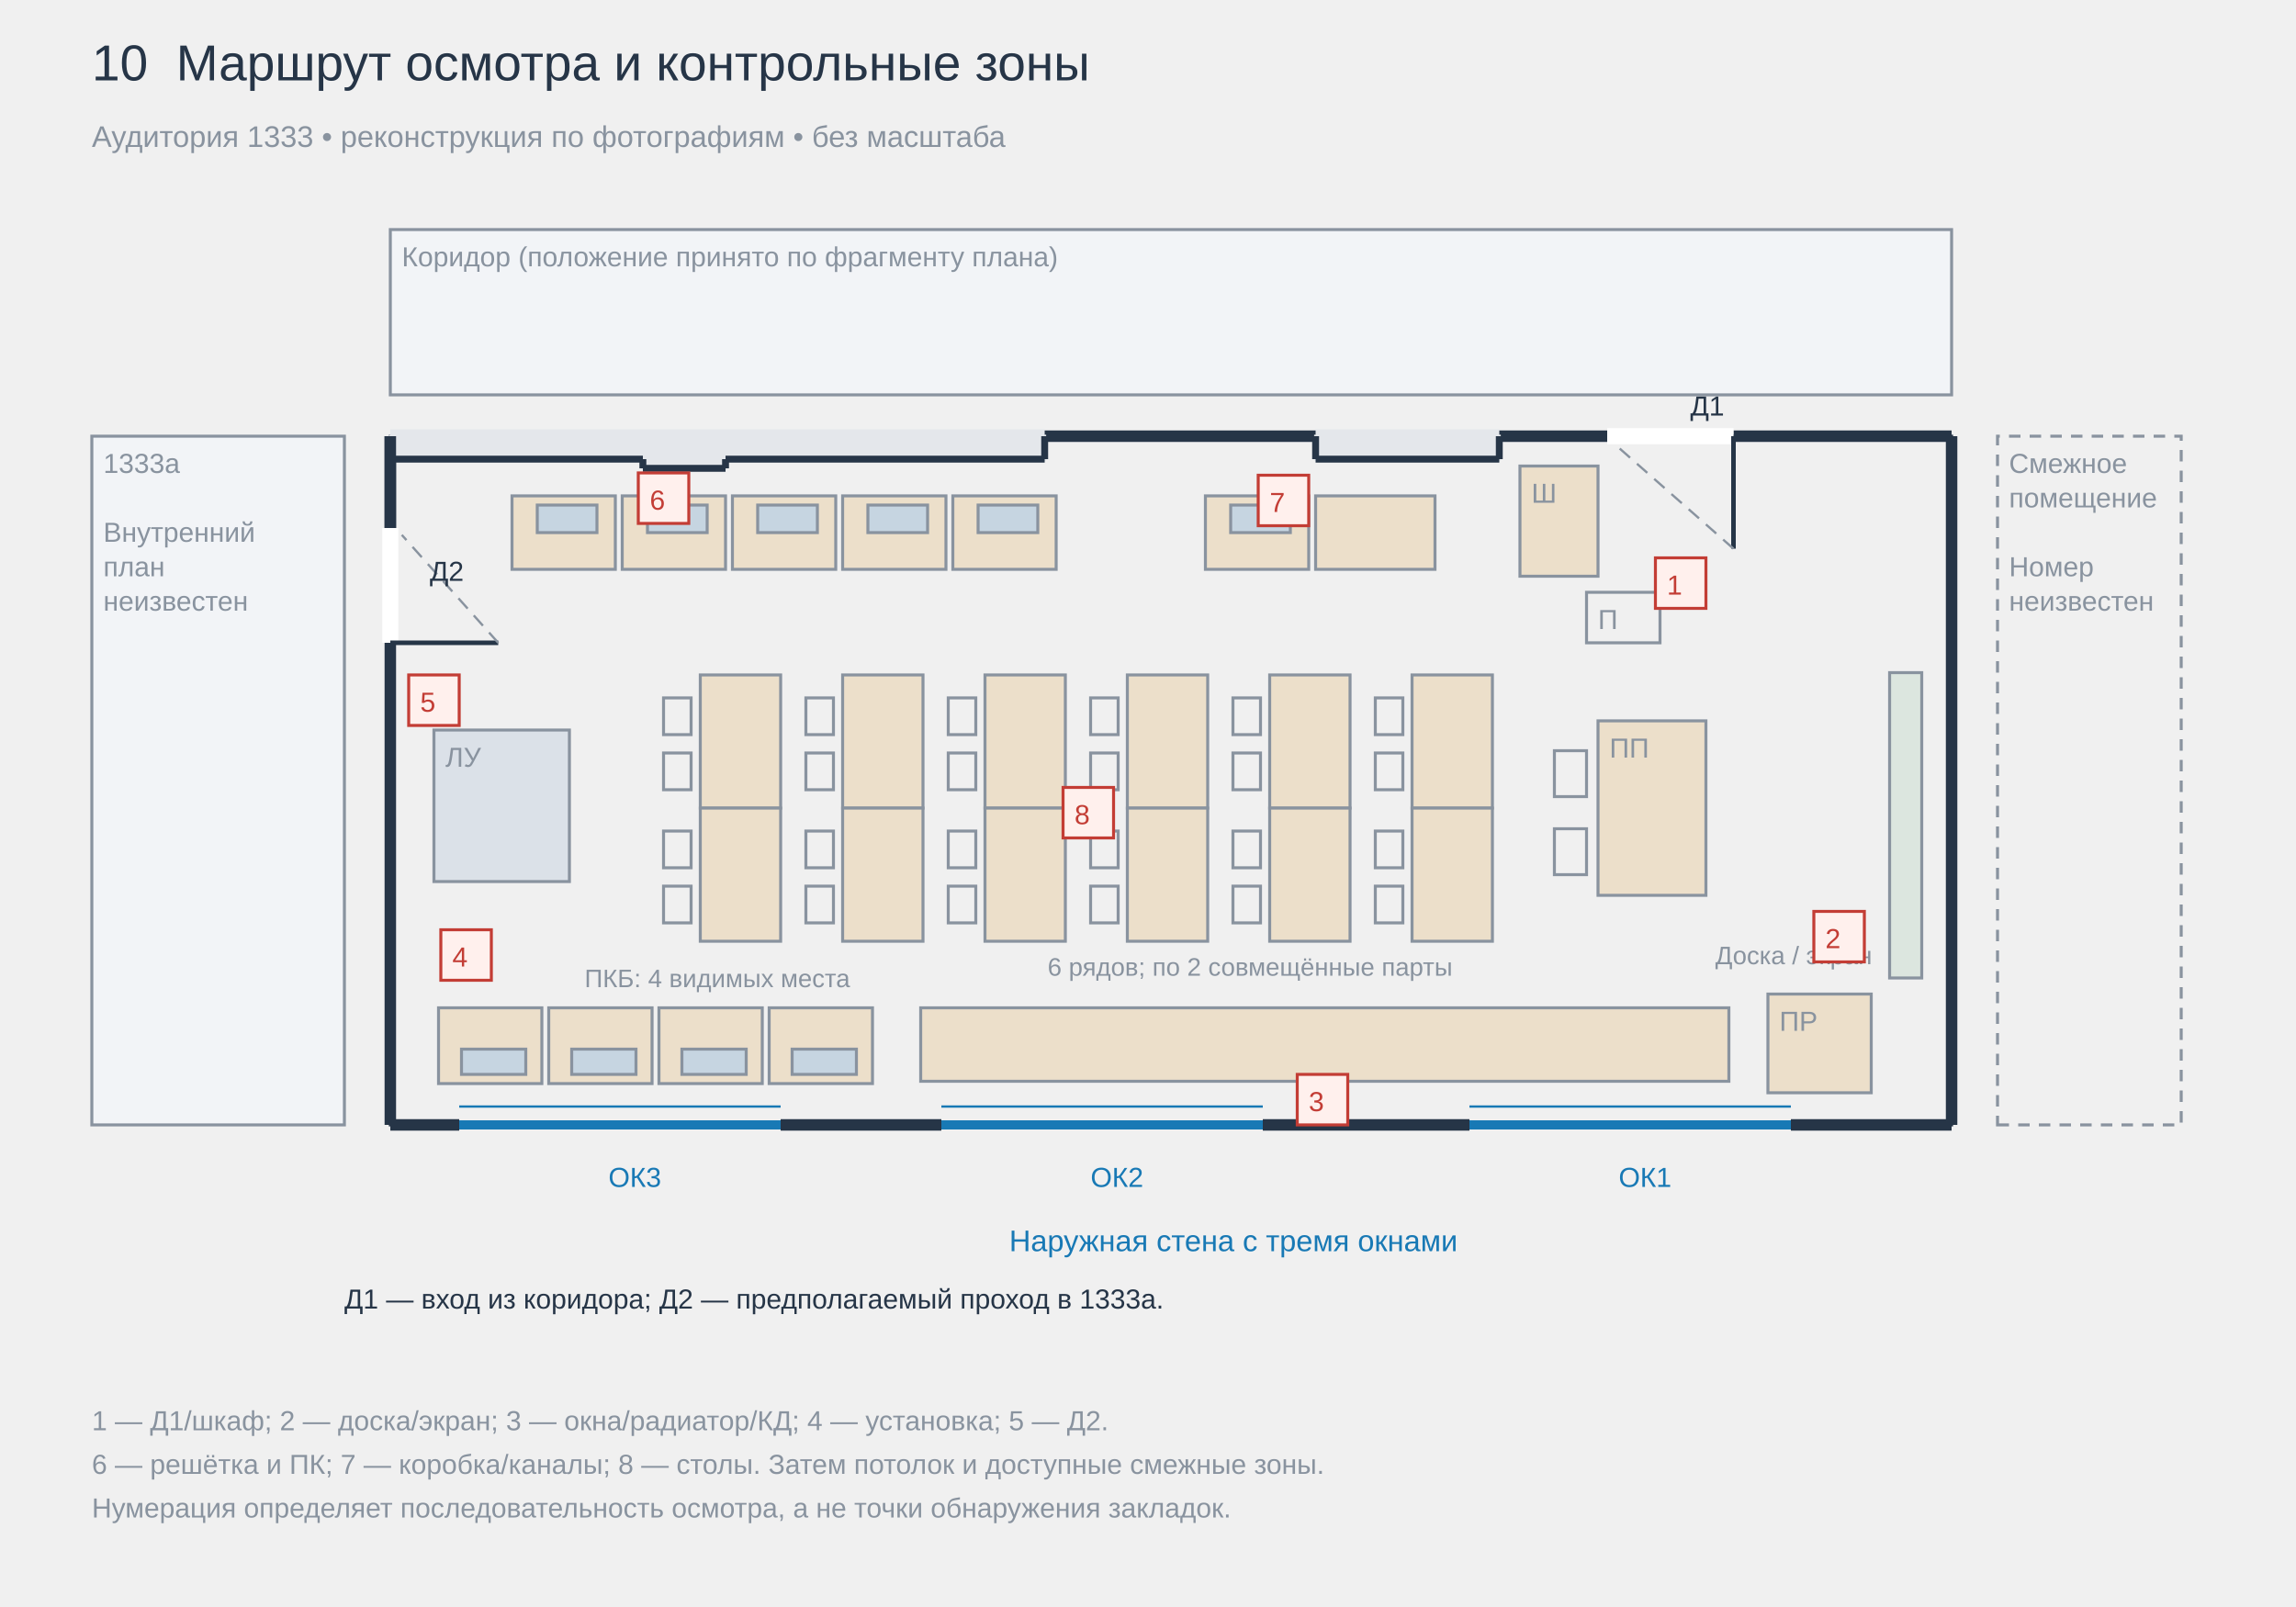
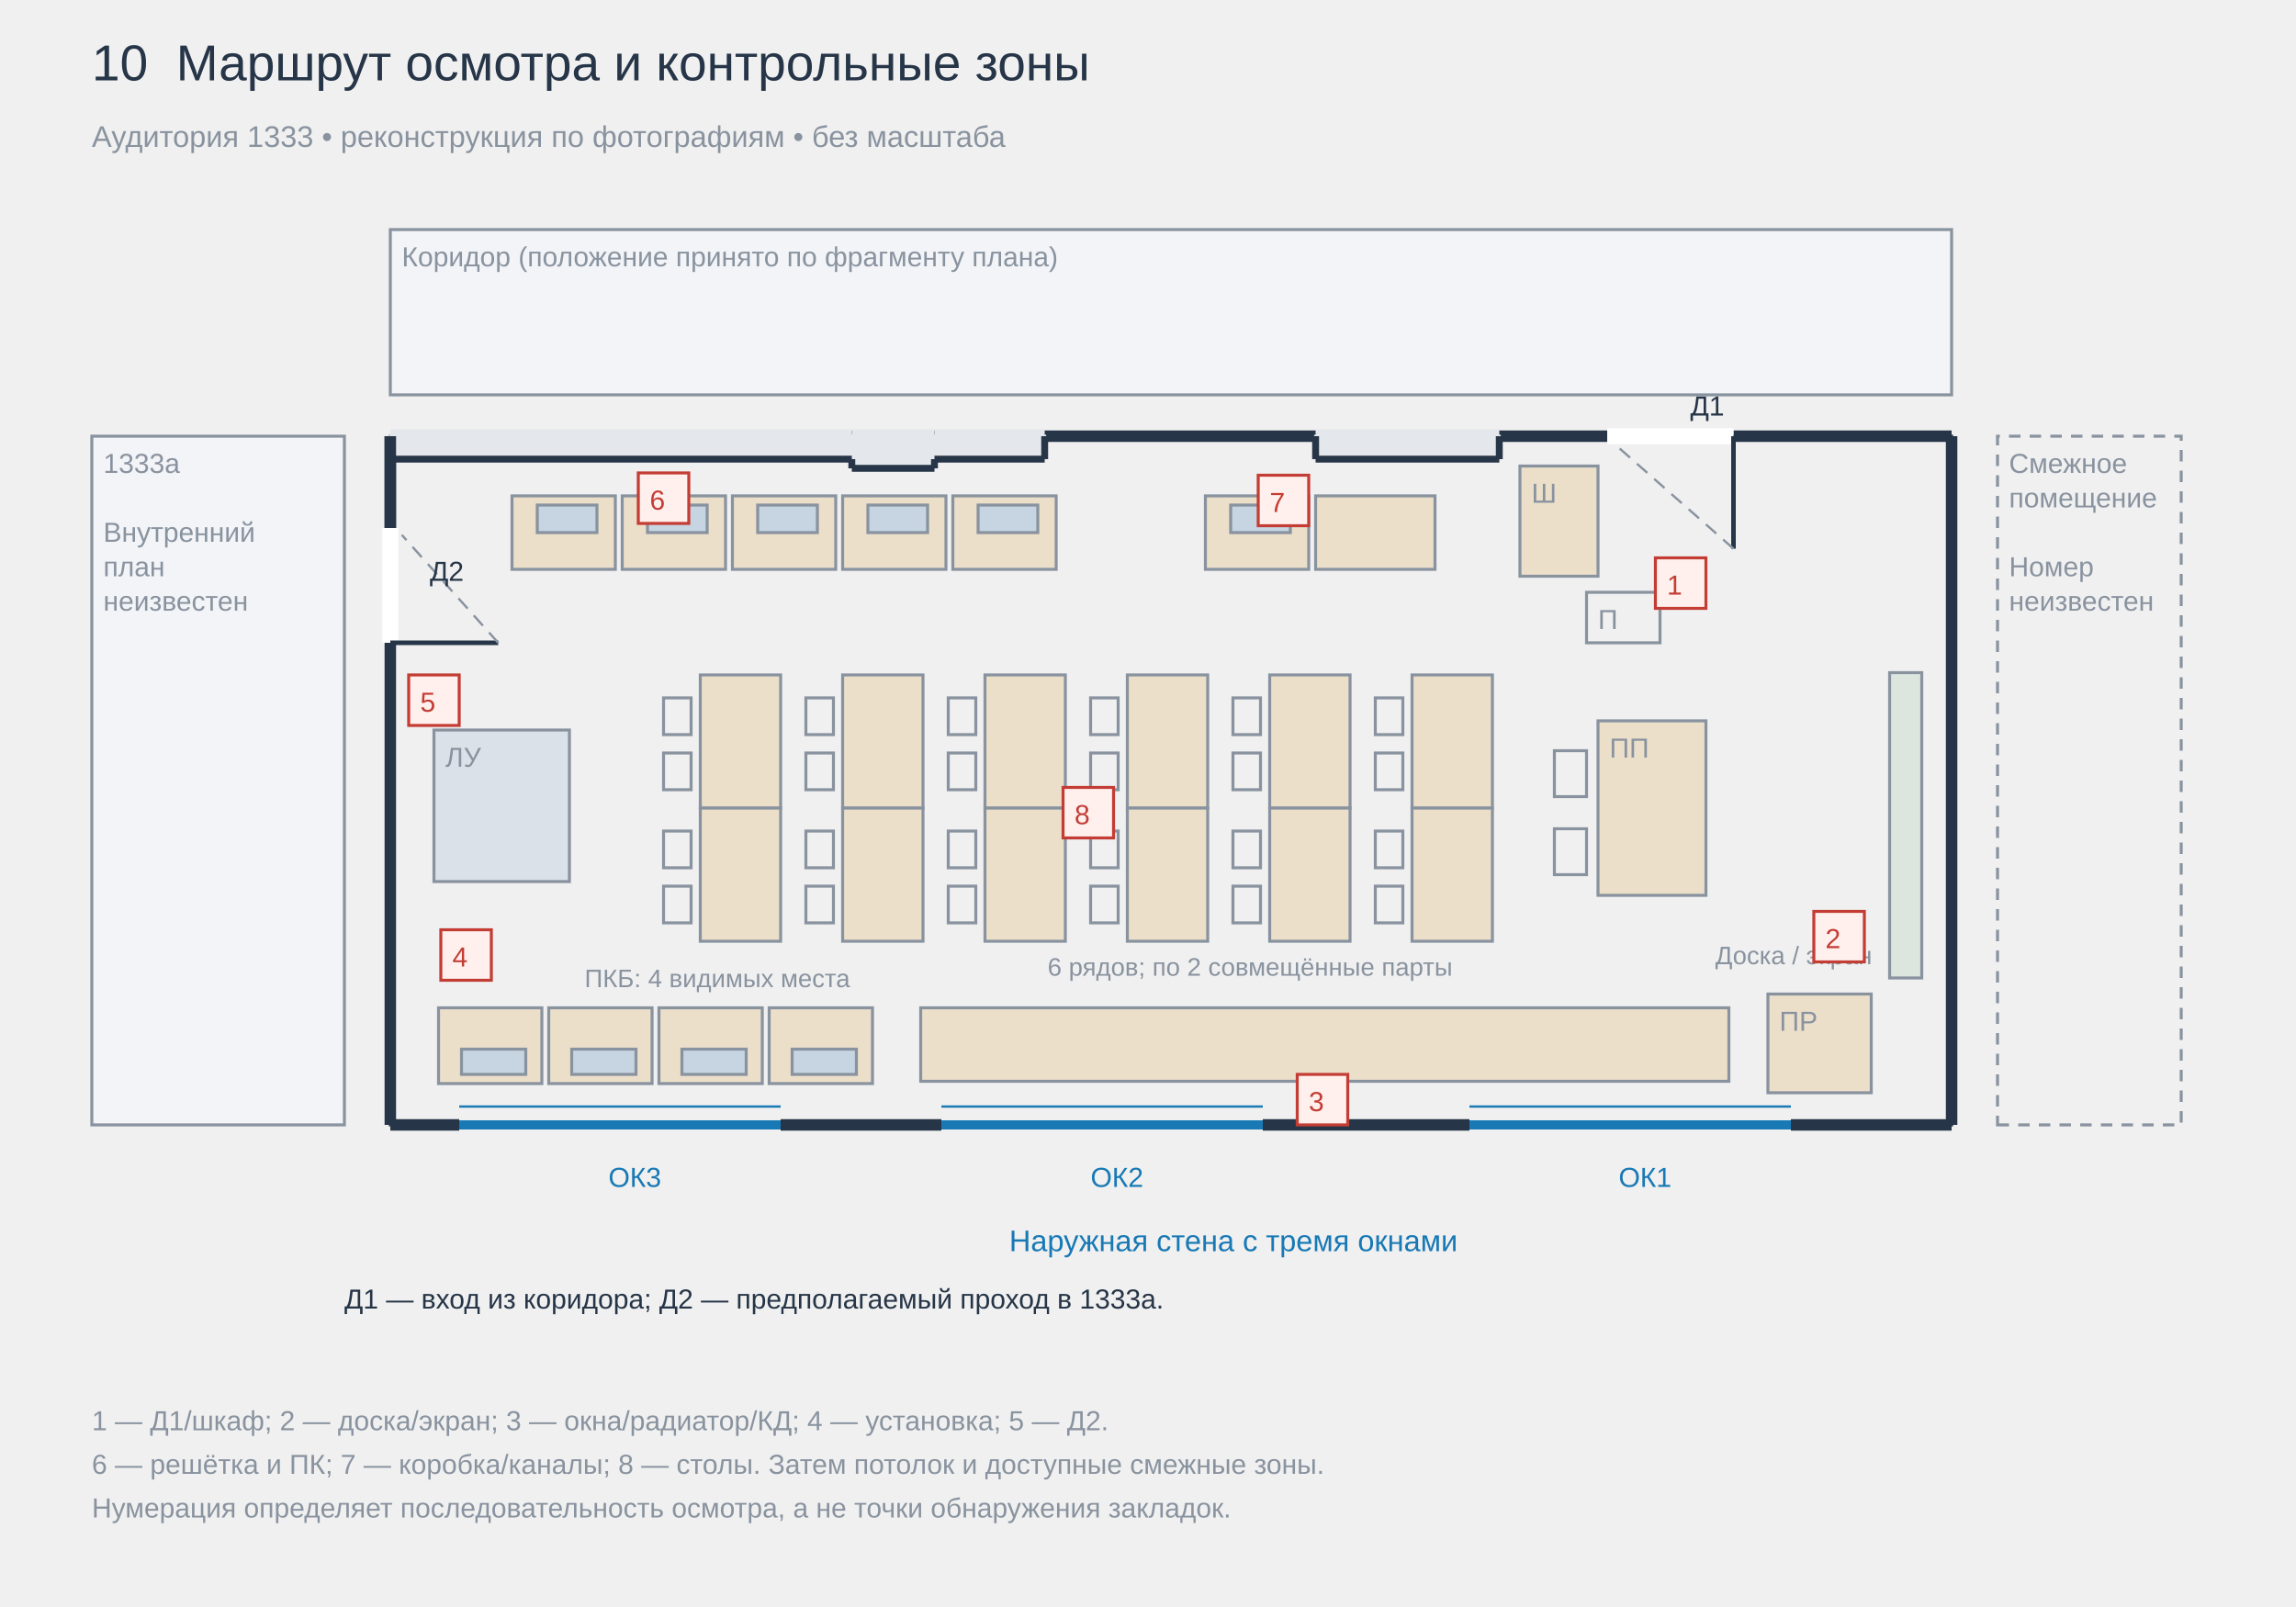
<svg xmlns="http://www.w3.org/2000/svg" version="1.1" width="1000" height="700" viewBox="0 0 1000 700">
  <text fill="#263547" xml:space="preserve" transform="matrix(1 0 -0 1 0 700)" font-size="22" font-family="Arial">
    <tspan y="-665" x="40 52.232 64.464 70.558 76.652 94.978 107.21 119.442 137.086 149.318 160.318 170.394 176.488 188.72 199.72 214.834 227.066 237.142 249.374 261.606 267.7 279.976 286.07 295.684 307.916 320.06 330.136 342.368 354.6 367.426 378.866 391.01 406.806 419.038 425.132 435.208 447.44 459.584">10  Маршрут осмотра и контрольные зоны</tspan>
  </text>
  <text fill="#89939f" xml:space="preserve" transform="matrix(1 0 -0 1 0 700)" font-size="13" font-family="Arial">
    <tspan y="-636" x="40 48.658 55.158 62.737 69.991 75.945 83.173 90.401 97.655 104.688 108.289 115.517 119.846 127.074 134.302 141.53 145.131 149.681 153.282 160.51 167.738 173.419 180.647 187.823 194.323 200.277 207.505 214.005 219.686 227.122 234.376 241.409 245.01 252.043 259.271 262.872 273.558 280.786 286.74 293.968 298.7 305.928 313.156 323.842 331.096 338.129 347.06 350.661 355.211 358.812 366.248 373.476 379.43 383.031 391.962 399.19 405.69 416.116 422.07 429.298 436.734">Аудитория 1­333 • реконструкция по фотографиям • без масштаба</tspan>
  </text>
  <path transform="matrix(1,0,0,-1,0,700)" d="M170 528H850V600H170Z" fill="#f2f4f7" />
  <path transform="matrix(1,0,0,-1,0,700)" stroke-width="1.3" stroke-linecap="butt" stroke-miterlimit="10" stroke-linejoin="miter" fill="none" stroke="#89939f" d="M170 528H850V600H170Z" />
  <text fill="#89939f" xml:space="preserve" transform="matrix(1 0 -0 1 0 700)" font-size="12" font-family="Arial">
    <tspan y="-584" x="175 181.984 188.656 195.328 202.024 209.02 215.692 222.364 225.688 229.684 236.176 242.848 249.844 256.516 264.532 271.204 277.828 284.524 291.196 294.52 301.012 307.684 314.38 321.004 327.496 332.992 339.664 342.988 349.48 356.152 359.476 369.34 376.012 382.684 387.052 395.296 401.968 408.592 414.088 420.088 423.412 429.904 436.9 443.572 450.196 456.868">Коридор (положение принято по фрагменту плана)</tspan>
  </text>
  <path transform="matrix(1,0,0,-1,0,700)" d="M40 210H150V510H40Z" fill="#f2f4f7" />
  <path transform="matrix(1,0,0,-1,0,700)" stroke-width="1.3" stroke-linecap="butt" stroke-miterlimit="10" stroke-linejoin="miter" fill="none" stroke="#89939f" d="M40 210H150V510H40Z" />
  <text fill="#89939f" xml:space="preserve" transform="matrix(1 0 -0 1 0 700)" font-size="12" font-family="Arial">
    <tspan y="-494" x="45 51.672 55.668 62.34 69.012 75.684">1­333а</tspan>
  </text>
  <text fill="#89939f" xml:space="preserve" transform="matrix(1 0 -0 1 0 700)" font-size="12" font-family="Arial">
    <tspan y="-464" x="45 52.992 59.616 65.616 71.112 77.784 84.456 91.08 97.704 104.4">Внутренний</tspan>
  </text>
  <text fill="#89939f" xml:space="preserve" transform="matrix(1 0 -0 1 0 700)" font-size="12" font-family="Arial">
    <tspan y="-449" x="45 51.492 58.488 65.16">план</tspan>
  </text>
  <text fill="#89939f" xml:space="preserve" transform="matrix(1 0 -0 1 0 700)" font-size="12" font-family="Arial">
    <tspan y="-434" x="45 51.624 58.296 64.992 70.488 76.86 83.532 89.532 95.028 101.7">неизвестен</tspan>
  </text>
  <path transform="matrix(1,0,0,-1,0,700)" stroke-width="1.3" stroke-linecap="butt" stroke-dasharray="5,4" stroke-miterlimit="10" stroke-linejoin="miter" fill="none" stroke="#89939f" d="M870 210H950V510H870Z" />
  <text fill="#89939f" xml:space="preserve" transform="matrix(1 0 -0 1 0 700)" font-size="12" font-family="Arial">
    <tspan y="-494" x="875 883.664 891.908 898.58 906.596 913.22 919.892">Смежное</tspan>
  </text>
  <text fill="#89939f" xml:space="preserve" transform="matrix(1 0 -0 1 0 700)" font-size="12" font-family="Arial">
    <tspan y="-479" x="875 881.492 888.164 896.408 903.08 912.944 919.616 926.24 932.936">помещение</tspan>
  </text>
  <text fill="#89939f" xml:space="preserve" transform="matrix(1 0 -0 1 0 700)" font-size="12" font-family="Arial">
    <tspan y="-449" x="875 883.664 890.336 898.58 905.252">Номер</tspan>
  </text>
  <text fill="#89939f" xml:space="preserve" transform="matrix(1 0 -0 1 0 700)" font-size="12" font-family="Arial">
    <tspan y="-434" x="875 881.624 888.296 894.992 900.488 906.86 913.532 919.532 925.028 931.7">неизвестен</tspan>
  </text>
  <path transform="matrix(1,0,0,-1,0,700)" stroke-width="1.3" stroke-linecap="butt" stroke-miterlimit="10" stroke-linejoin="miter" fill="none" stroke="#263547" d="M170 210H850V510H170Z" />
  <path transform="matrix(1,0,0,-1,0,700)" stroke-width="5" stroke-linecap="butt" stroke-miterlimit="10" stroke-linejoin="miter" fill="none" stroke="#263547" d="M850 510H755" />
  <path transform="matrix(1,0,0,-1,0,700)" stroke-width="5" stroke-linecap="butt" stroke-miterlimit="10" stroke-linejoin="miter" fill="none" stroke="#263547" d="M700 510H170" />
  <path transform="matrix(1,0,0,-1,0,700)" stroke-width="5" stroke-linecap="butt" stroke-miterlimit="10" stroke-linejoin="miter" fill="none" stroke="#263547" d="M850 510V210" />
  <path transform="matrix(1,0,0,-1,0,700)" stroke-width="5" stroke-linecap="butt" stroke-miterlimit="10" stroke-linejoin="miter" fill="none" stroke="#263547" d="M170 510V470" />
  <path transform="matrix(1,0,0,-1,0,700)" stroke-width="5" stroke-linecap="butt" stroke-miterlimit="10" stroke-linejoin="miter" fill="none" stroke="#263547" d="M170 420V210" />
  <path transform="matrix(1,0,0,-1,0,700)" stroke-width="5" stroke-linecap="butt" stroke-miterlimit="10" stroke-linejoin="miter" fill="none" stroke="#263547" d="M850 210H780" />
  <path transform="matrix(1,0,0,-1,0,700)" stroke-width="5" stroke-linecap="butt" stroke-miterlimit="10" stroke-linejoin="miter" fill="none" stroke="#263547" d="M640 210H550" />
  <path transform="matrix(1,0,0,-1,0,700)" stroke-width="5" stroke-linecap="butt" stroke-miterlimit="10" stroke-linejoin="miter" fill="none" stroke="#263547" d="M410 210H340" />
  <path transform="matrix(1,0,0,-1,0,700)" stroke-width="5" stroke-linecap="butt" stroke-miterlimit="10" stroke-linejoin="miter" fill="none" stroke="#263547" d="M200 210H170" />
  <path transform="matrix(1,0,0,-1,0,700)" stroke-width="7" stroke-linecap="butt" stroke-miterlimit="10" stroke-linejoin="miter" fill="none" stroke="#ffffff" d="M755 510H700" />
  <path transform="matrix(1,0,0,-1,0,700)" stroke-width="7" stroke-linecap="butt" stroke-miterlimit="10" stroke-linejoin="miter" fill="none" stroke="#ffffff" d="M170 470V420" />
  <path transform="matrix(1,0,0,-1,0,700)" stroke-width="2" stroke-linecap="butt" stroke-miterlimit="10" stroke-linejoin="miter" fill="none" stroke="#263547" d="M755 510V461" />
  <path transform="matrix(1,0,0,-1,0,700)" stroke-width="1" stroke-linecap="butt" stroke-dasharray="6,4" stroke-miterlimit="10" stroke-linejoin="miter" fill="none" stroke="#89939f" d="M755 461 705 505" />
  <text fill="#263547" xml:space="preserve" transform="matrix(1 0 -0 1 0 700)" font-size="12" font-family="Arial">
    <tspan y="-519" x="736.199 744.323">Д1</tspan>
  </text>
  <path transform="matrix(1,0,0,-1,0,700)" stroke-width="2" stroke-linecap="butt" stroke-miterlimit="10" stroke-linejoin="miter" fill="none" stroke="#263547" d="M170 420H217" />
  <path transform="matrix(1,0,0,-1,0,700)" stroke-width="1" stroke-linecap="butt" stroke-dasharray="6,4" stroke-miterlimit="10" stroke-linejoin="miter" fill="none" stroke="#89939f" d="M217 420 175 467" />
  <path transform="matrix(1,0,0,-1,0,700)" stroke-width="4" stroke-linecap="butt" stroke-miterlimit="10" stroke-linejoin="miter" fill="none" stroke="#1879b5" d="M780 210H640" />
  <path transform="matrix(1,0,0,-1,0,700)" stroke-width="1" stroke-linecap="butt" stroke-miterlimit="10" stroke-linejoin="miter" fill="none" stroke="#1879b5" d="M780 218H640" />
  <text fill="#1879b5" xml:space="preserve" transform="matrix(1 0 -0 1 0 700)" font-size="12" font-family="Arial">
    <tspan y="-183" x="705.002 714.326 721.31">ОК1</tspan>
  </text>
  <path transform="matrix(1,0,0,-1,0,700)" stroke-width="4" stroke-linecap="butt" stroke-miterlimit="10" stroke-linejoin="miter" fill="none" stroke="#1879b5" d="M550 210H410" />
  <path transform="matrix(1,0,0,-1,0,700)" stroke-width="1" stroke-linecap="butt" stroke-miterlimit="10" stroke-linejoin="miter" fill="none" stroke="#1879b5" d="M550 218H410" />
  <text fill="#1879b5" xml:space="preserve" transform="matrix(1 0 -0 1 0 700)" font-size="12" font-family="Arial">
    <tspan y="-183" x="475.002 484.326 491.31">ОК2</tspan>
  </text>
  <path transform="matrix(1,0,0,-1,0,700)" stroke-width="4" stroke-linecap="butt" stroke-miterlimit="10" stroke-linejoin="miter" fill="none" stroke="#1879b5" d="M340 210H200" />
  <path transform="matrix(1,0,0,-1,0,700)" stroke-width="1" stroke-linecap="butt" stroke-miterlimit="10" stroke-linejoin="miter" fill="none" stroke="#1879b5" d="M340 218H200" />
  <text fill="#1879b5" xml:space="preserve" transform="matrix(1 0 -0 1 0 700)" font-size="12" font-family="Arial">
    <tspan y="-183" x="265.002 274.326 281.31">ОК3</tspan>
  </text>
  <text fill="#1879b5" xml:space="preserve" transform="matrix(1 0 -0 1 0 700)" font-size="13" font-family="Arial">
    <tspan y="-155" x="439.549 448.935 456.163 463.391 469.891 478.575 485.751 492.979 500.012 503.613 510.113 516.067 523.295 530.471 537.699 541.3 547.8 551.401 557.355 564.583 571.811 580.742 587.775 591.376 598.605 604.285 611.462 618.69 627.621">Наружная стена с тремя окнами</tspan>
  </text>
  <path transform="matrix(1,0,0,-1,0,700)" d="M573 500H653V510H573Z" fill="#e4e7eb" />
  <path transform="matrix(1,0,0,-1,0,700)" stroke-width="1.3" stroke-linecap="butt" stroke-miterlimit="10" stroke-linejoin="miter" fill="none" stroke="#e4e7eb" d="M573 500H653V510H573Z" />
  <path transform="matrix(1,0,0,-1,0,700)" stroke-width="6" stroke-linecap="butt" stroke-miterlimit="10" stroke-linejoin="miter" fill="none" stroke="#e4e7eb" d="M653 510H573" />
-   <path transform="matrix(1,0,0,-1,0,700)" d="M316 500H455V510H316Z" fill="#e4e7eb" />
-   <path transform="matrix(1,0,0,-1,0,700)" stroke-width="1.3" stroke-linecap="butt" stroke-miterlimit="10" stroke-linejoin="miter" fill="none" stroke="#e4e7eb" d="M316 500H455V510H316Z" />
-   <path transform="matrix(1,0,0,-1,0,700)" stroke-width="6" stroke-linecap="butt" stroke-miterlimit="10" stroke-linejoin="miter" fill="none" stroke="#e4e7eb" d="M455 510H316" />
-   <path transform="matrix(1,0,0,-1,0,700)" d="M280 496H316V510H280Z" fill="#e4e7eb" />
-   <path transform="matrix(1,0,0,-1,0,700)" stroke-width="1.3" stroke-linecap="butt" stroke-miterlimit="10" stroke-linejoin="miter" fill="none" stroke="#e4e7eb" d="M280 496H316V510H280Z" />
-   <path transform="matrix(1,0,0,-1,0,700)" stroke-width="6" stroke-linecap="butt" stroke-miterlimit="10" stroke-linejoin="miter" fill="none" stroke="#e4e7eb" d="M316 510H280" />
-   <path transform="matrix(1,0,0,-1,0,700)" d="M170 500H280V510H170Z" fill="#e4e7eb" />
-   <path transform="matrix(1,0,0,-1,0,700)" stroke-width="1.3" stroke-linecap="butt" stroke-miterlimit="10" stroke-linejoin="miter" fill="none" stroke="#e4e7eb" d="M170 500H280V510H170Z" />
-   <path transform="matrix(1,0,0,-1,0,700)" stroke-width="6" stroke-linecap="butt" stroke-miterlimit="10" stroke-linejoin="miter" fill="none" stroke="#e4e7eb" d="M280 510H170" />
+   <path transform="matrix(1,0,0,-1,0,700)" d="M407 500H455V510H407Z" fill="#e4e7eb" />
+   <path transform="matrix(1,0,0,-1,0,700)" stroke-width="1.3" stroke-linecap="butt" stroke-miterlimit="10" stroke-linejoin="miter" fill="none" stroke="#e4e7eb" d="M407 500H455V510H407Z" />
+   <path transform="matrix(1,0,0,-1,0,700)" stroke-width="6" stroke-linecap="butt" stroke-miterlimit="10" stroke-linejoin="miter" fill="none" stroke="#e4e7eb" d="M455 510H407" />
+   <path transform="matrix(1,0,0,-1,0,700)" d="M371 496H407V510H371Z" fill="#e4e7eb" />
+   <path transform="matrix(1,0,0,-1,0,700)" stroke-width="1.3" stroke-linecap="butt" stroke-miterlimit="10" stroke-linejoin="miter" fill="none" stroke="#e4e7eb" d="M371 496H407V510H371Z" />
+   <path transform="matrix(1,0,0,-1,0,700)" stroke-width="6" stroke-linecap="butt" stroke-miterlimit="10" stroke-linejoin="miter" fill="none" stroke="#e4e7eb" d="M407 510H371" />
+   <path transform="matrix(1,0,0,-1,0,700)" d="M170 500H371V510H170Z" fill="#e4e7eb" />
+   <path transform="matrix(1,0,0,-1,0,700)" stroke-width="1.3" stroke-linecap="butt" stroke-miterlimit="10" stroke-linejoin="miter" fill="none" stroke="#e4e7eb" d="M170 500H371V510H170Z" />
+   <path transform="matrix(1,0,0,-1,0,700)" stroke-width="6" stroke-linecap="butt" stroke-miterlimit="10" stroke-linejoin="miter" fill="none" stroke="#e4e7eb" d="M371 510H170" />
  <path transform="matrix(1,0,0,-1,0,700)" stroke-width="3" stroke-linecap="butt" stroke-miterlimit="10" stroke-linejoin="miter" fill="none" stroke="#263547" d="M653 510V500" />
  <path transform="matrix(1,0,0,-1,0,700)" stroke-width="3" stroke-linecap="butt" stroke-miterlimit="10" stroke-linejoin="miter" fill="none" stroke="#263547" d="M653 500H573" />
  <path transform="matrix(1,0,0,-1,0,700)" stroke-width="3" stroke-linecap="butt" stroke-miterlimit="10" stroke-linejoin="miter" fill="none" stroke="#263547" d="M573 500V510" />
  <path transform="matrix(1,0,0,-1,0,700)" stroke-width="3" stroke-linecap="butt" stroke-miterlimit="10" stroke-linejoin="miter" fill="none" stroke="#263547" d="M455 510V500" />
-   <path transform="matrix(1,0,0,-1,0,700)" stroke-width="3" stroke-linecap="butt" stroke-miterlimit="10" stroke-linejoin="miter" fill="none" stroke="#263547" d="M455 500H316" />
-   <path transform="matrix(1,0,0,-1,0,700)" stroke-width="3" stroke-linecap="butt" stroke-miterlimit="10" stroke-linejoin="miter" fill="none" stroke="#263547" d="M316 500V496" />
-   <path transform="matrix(1,0,0,-1,0,700)" stroke-width="3" stroke-linecap="butt" stroke-miterlimit="10" stroke-linejoin="miter" fill="none" stroke="#263547" d="M316 496H280" />
-   <path transform="matrix(1,0,0,-1,0,700)" stroke-width="3" stroke-linecap="butt" stroke-miterlimit="10" stroke-linejoin="miter" fill="none" stroke="#263547" d="M280 496V500" />
-   <path transform="matrix(1,0,0,-1,0,700)" stroke-width="3" stroke-linecap="butt" stroke-miterlimit="10" stroke-linejoin="miter" fill="none" stroke="#263547" d="M280 500H170" />
+   <path transform="matrix(1,0,0,-1,0,700)" stroke-width="3" stroke-linecap="butt" stroke-miterlimit="10" stroke-linejoin="miter" fill="none" stroke="#263547" d="M455 500H407" />
+   <path transform="matrix(1,0,0,-1,0,700)" stroke-width="3" stroke-linecap="butt" stroke-miterlimit="10" stroke-linejoin="miter" fill="none" stroke="#263547" d="M407 500V496" />
+   <path transform="matrix(1,0,0,-1,0,700)" stroke-width="3" stroke-linecap="butt" stroke-miterlimit="10" stroke-linejoin="miter" fill="none" stroke="#263547" d="M407 496H371" />
+   <path transform="matrix(1,0,0,-1,0,700)" stroke-width="3" stroke-linecap="butt" stroke-miterlimit="10" stroke-linejoin="miter" fill="none" stroke="#263547" d="M371 496V500" />
+   <path transform="matrix(1,0,0,-1,0,700)" stroke-width="3" stroke-linecap="butt" stroke-miterlimit="10" stroke-linejoin="miter" fill="none" stroke="#263547" d="M371 500H170" />
  <path transform="matrix(1,0,0,-1,0,700)" stroke-width="5" stroke-linecap="butt" stroke-miterlimit="10" stroke-linejoin="miter" fill="none" stroke="#263547" d="M170 510V470" />
  <text fill="#263547" xml:space="preserve" transform="matrix(1 0 -0 1 0 700)" font-size="12" font-family="Arial">
    <tspan y="-447" x="187.199 195.323">Д2</tspan>
  </text>
  <text fill="#263547" xml:space="preserve" transform="matrix(1 0 -0 1 0 700)" font-size="12" font-family="Arial">
    <tspan y="-130" x="150 158.124 164.796 168.12 180.12 183.444 189.816 195.816 202.488 209.484 212.808 219.504 225 228.324 233.568 240.24 246.912 253.608 260.604 267.276 273.948 280.62 283.944 287.268 295.392 302.064 305.388 317.388 320.712 327.204 333.876 340.548 347.544 354.036 360.708 367.704 374.376 378.744 385.416 392.088 400.332 408.948 415.644 418.968 425.46 432.132 438.804 444.804 451.476 458.472 461.796 468.168 471.492 478.164 482.16 488.832 495.504 502.176 508.848">Д1 — вход из коридора; Д2 — предполагаемый проход в 1­333а.</tspan>
  </text>
  <path transform="matrix(1,0,0,-1,0,700)" d="M823 274H837V407H823Z" fill="#dce6df" />
  <path transform="matrix(1,0,0,-1,0,700)" stroke-width="1.3" stroke-linecap="butt" stroke-miterlimit="10" stroke-linejoin="miter" fill="none" stroke="#89939f" d="M823 274H837V407H823Z" />
  <text fill="#89939f" xml:space="preserve" transform="matrix(1 0 -0 1 0 700)" font-size="11" font-family="Arial">
    <tspan y="-280" x="747.099 754.546 760.662 766.162 770.969 777.085 780.132 783.179 786.226 791.836 796.643 802.759 808.875">Доска / экран</tspan>
  </text>
  <path transform="matrix(1,0,0,-1,0,700)" d="M770 224H815V267H770Z" fill="#ecdfca" />
  <path transform="matrix(1,0,0,-1,0,700)" stroke-width="1.3" stroke-linecap="butt" stroke-miterlimit="10" stroke-linejoin="miter" fill="none" stroke="#89939f" d="M770 224H815V267H770Z" />
  <text fill="#89939f" xml:space="preserve" transform="matrix(1 0 -0 1 0 700)" font-size="12" font-family="Arial">
    <tspan y="-251" x="775 783.616">ПР</tspan>
  </text>
  <path transform="matrix(1,0,0,-1,0,700)" d="M662 449H696V497H662Z" fill="#ecdfca" />
  <path transform="matrix(1,0,0,-1,0,700)" stroke-width="1.3" stroke-linecap="butt" stroke-miterlimit="10" stroke-linejoin="miter" fill="none" stroke="#89939f" d="M662 449H696V497H662Z" />
  <text fill="#89939f" xml:space="preserve" transform="matrix(1 0 -0 1 0 700)" font-size="12" font-family="Arial">
    <tspan y="-481" x="667">Ш</tspan>
  </text>
  <path transform="matrix(1,0,0,-1,0,700)" d="M415 452H460V484H415Z" fill="#ecdfca" />
  <path transform="matrix(1,0,0,-1,0,700)" stroke-width="1.3" stroke-linecap="butt" stroke-miterlimit="10" stroke-linejoin="miter" fill="none" stroke="#89939f" d="M415 452H460V484H415Z" />
  <path transform="matrix(1,0,0,-1,0,700)" d="M426 468H452V480H426Z" fill="#c6d5e1" />
  <path transform="matrix(1,0,0,-1,0,700)" stroke-width="1.3" stroke-linecap="butt" stroke-miterlimit="10" stroke-linejoin="miter" fill="none" stroke="#89939f" d="M426 468H452V480H426Z" />
  <path transform="matrix(1,0,0,-1,0,700)" d="M367 452H412V484H367Z" fill="#ecdfca" />
  <path transform="matrix(1,0,0,-1,0,700)" stroke-width="1.3" stroke-linecap="butt" stroke-miterlimit="10" stroke-linejoin="miter" fill="none" stroke="#89939f" d="M367 452H412V484H367Z" />
  <path transform="matrix(1,0,0,-1,0,700)" d="M378 468H404V480H378Z" fill="#c6d5e1" />
  <path transform="matrix(1,0,0,-1,0,700)" stroke-width="1.3" stroke-linecap="butt" stroke-miterlimit="10" stroke-linejoin="miter" fill="none" stroke="#89939f" d="M378 468H404V480H378Z" />
  <path transform="matrix(1,0,0,-1,0,700)" d="M319 452H364V484H319Z" fill="#ecdfca" />
  <path transform="matrix(1,0,0,-1,0,700)" stroke-width="1.3" stroke-linecap="butt" stroke-miterlimit="10" stroke-linejoin="miter" fill="none" stroke="#89939f" d="M319 452H364V484H319Z" />
  <path transform="matrix(1,0,0,-1,0,700)" d="M330 468H356V480H330Z" fill="#c6d5e1" />
  <path transform="matrix(1,0,0,-1,0,700)" stroke-width="1.3" stroke-linecap="butt" stroke-miterlimit="10" stroke-linejoin="miter" fill="none" stroke="#89939f" d="M330 468H356V480H330Z" />
  <path transform="matrix(1,0,0,-1,0,700)" d="M271 452H316V484H271Z" fill="#ecdfca" />
  <path transform="matrix(1,0,0,-1,0,700)" stroke-width="1.3" stroke-linecap="butt" stroke-miterlimit="10" stroke-linejoin="miter" fill="none" stroke="#89939f" d="M271 452H316V484H271Z" />
  <path transform="matrix(1,0,0,-1,0,700)" d="M282 468H308V480H282Z" fill="#c6d5e1" />
  <path transform="matrix(1,0,0,-1,0,700)" stroke-width="1.3" stroke-linecap="butt" stroke-miterlimit="10" stroke-linejoin="miter" fill="none" stroke="#89939f" d="M282 468H308V480H282Z" />
  <path transform="matrix(1,0,0,-1,0,700)" d="M223 452H268V484H223Z" fill="#ecdfca" />
  <path transform="matrix(1,0,0,-1,0,700)" stroke-width="1.3" stroke-linecap="butt" stroke-miterlimit="10" stroke-linejoin="miter" fill="none" stroke="#89939f" d="M223 452H268V484H223Z" />
  <path transform="matrix(1,0,0,-1,0,700)" d="M234 468H260V480H234Z" fill="#c6d5e1" />
  <path transform="matrix(1,0,0,-1,0,700)" stroke-width="1.3" stroke-linecap="butt" stroke-miterlimit="10" stroke-linejoin="miter" fill="none" stroke="#89939f" d="M234 468H260V480H234Z" />
  <path transform="matrix(1,0,0,-1,0,700)" d="M525 452H570V484H525Z" fill="#ecdfca" />
  <path transform="matrix(1,0,0,-1,0,700)" stroke-width="1.3" stroke-linecap="butt" stroke-miterlimit="10" stroke-linejoin="miter" fill="none" stroke="#89939f" d="M525 452H570V484H525Z" />
  <path transform="matrix(1,0,0,-1,0,700)" d="M536 468H562V480H536Z" fill="#c6d5e1" />
  <path transform="matrix(1,0,0,-1,0,700)" stroke-width="1.3" stroke-linecap="butt" stroke-miterlimit="10" stroke-linejoin="miter" fill="none" stroke="#89939f" d="M536 468H562V480H536Z" />
  <path transform="matrix(1,0,0,-1,0,700)" d="M573 452H625V484H573Z" fill="#ecdfca" />
  <path transform="matrix(1,0,0,-1,0,700)" stroke-width="1.3" stroke-linecap="butt" stroke-miterlimit="10" stroke-linejoin="miter" fill="none" stroke="#89939f" d="M573 452H625V484H573Z" />
  <path transform="matrix(1,0,0,-1,0,700)" d="M335 228H380V261H335Z" fill="#ecdfca" />
  <path transform="matrix(1,0,0,-1,0,700)" stroke-width="1.3" stroke-linecap="butt" stroke-miterlimit="10" stroke-linejoin="miter" fill="none" stroke="#89939f" d="M335 228H380V261H335Z" />
  <path transform="matrix(1,0,0,-1,0,700)" d="M345 232H373V243H345Z" fill="#c6d5e1" />
  <path transform="matrix(1,0,0,-1,0,700)" stroke-width="1.3" stroke-linecap="butt" stroke-miterlimit="10" stroke-linejoin="miter" fill="none" stroke="#89939f" d="M345 232H373V243H345Z" />
  <path transform="matrix(1,0,0,-1,0,700)" d="M287 228H332V261H287Z" fill="#ecdfca" />
  <path transform="matrix(1,0,0,-1,0,700)" stroke-width="1.3" stroke-linecap="butt" stroke-miterlimit="10" stroke-linejoin="miter" fill="none" stroke="#89939f" d="M287 228H332V261H287Z" />
  <path transform="matrix(1,0,0,-1,0,700)" d="M297 232H325V243H297Z" fill="#c6d5e1" />
  <path transform="matrix(1,0,0,-1,0,700)" stroke-width="1.3" stroke-linecap="butt" stroke-miterlimit="10" stroke-linejoin="miter" fill="none" stroke="#89939f" d="M297 232H325V243H297Z" />
  <path transform="matrix(1,0,0,-1,0,700)" d="M239 228H284V261H239Z" fill="#ecdfca" />
  <path transform="matrix(1,0,0,-1,0,700)" stroke-width="1.3" stroke-linecap="butt" stroke-miterlimit="10" stroke-linejoin="miter" fill="none" stroke="#89939f" d="M239 228H284V261H239Z" />
  <path transform="matrix(1,0,0,-1,0,700)" d="M249 232H277V243H249Z" fill="#c6d5e1" />
  <path transform="matrix(1,0,0,-1,0,700)" stroke-width="1.3" stroke-linecap="butt" stroke-miterlimit="10" stroke-linejoin="miter" fill="none" stroke="#89939f" d="M249 232H277V243H249Z" />
  <path transform="matrix(1,0,0,-1,0,700)" d="M191 228H236V261H191Z" fill="#ecdfca" />
  <path transform="matrix(1,0,0,-1,0,700)" stroke-width="1.3" stroke-linecap="butt" stroke-miterlimit="10" stroke-linejoin="miter" fill="none" stroke="#89939f" d="M191 228H236V261H191Z" />
  <path transform="matrix(1,0,0,-1,0,700)" d="M201 232H229V243H201Z" fill="#c6d5e1" />
  <path transform="matrix(1,0,0,-1,0,700)" stroke-width="1.3" stroke-linecap="butt" stroke-miterlimit="10" stroke-linejoin="miter" fill="none" stroke="#89939f" d="M201 232H229V243H201Z" />
  <text fill="#89939f" xml:space="preserve" transform="matrix(1 0 -0 1 0 700)" font-size="11" font-family="Arial">
    <tspan y="-270" x="254.606 262.504 268.906 272.569 279.785 282.832 285.879 291.995 295.042 300.883 307.021 313.434 319.572 327.129 335.027 340.527 343.574 351.131 357.247 362.747 367.785">ПК­Б: 4 видимых места</tspan>
  </text>
  <path transform="matrix(1,0,0,-1,0,700)" d="M401 229H753V261H401Z" fill="#ecdfca" />
  <path transform="matrix(1,0,0,-1,0,700)" stroke-width="1.3" stroke-linecap="butt" stroke-miterlimit="10" stroke-linejoin="miter" fill="none" stroke="#89939f" d="M401 229H753V261H401Z" />
  <path transform="matrix(1,0,0,-1,0,700)" d="M615 348H650V406H615Z" fill="#ecdfca" />
  <path transform="matrix(1,0,0,-1,0,700)" stroke-width="1.3" stroke-linecap="butt" stroke-miterlimit="10" stroke-linejoin="miter" fill="none" stroke="#89939f" d="M615 348H650V406H615Z" />
  <path transform="matrix(1,0,0,-1,0,700)" stroke-width="1.3" stroke-linecap="butt" stroke-miterlimit="10" stroke-linejoin="miter" fill="none" stroke="#89939f" d="M599 380H611V396H599Z" />
  <path transform="matrix(1,0,0,-1,0,700)" stroke-width="1.3" stroke-linecap="butt" stroke-miterlimit="10" stroke-linejoin="miter" fill="none" stroke="#89939f" d="M599 356H611V372H599Z" />
  <path transform="matrix(1,0,0,-1,0,700)" d="M615 290H650V348H615Z" fill="#ecdfca" />
  <path transform="matrix(1,0,0,-1,0,700)" stroke-width="1.3" stroke-linecap="butt" stroke-miterlimit="10" stroke-linejoin="miter" fill="none" stroke="#89939f" d="M615 290H650V348H615Z" />
  <path transform="matrix(1,0,0,-1,0,700)" stroke-width="1.3" stroke-linecap="butt" stroke-miterlimit="10" stroke-linejoin="miter" fill="none" stroke="#89939f" d="M599 322H611V338H599Z" />
  <path transform="matrix(1,0,0,-1,0,700)" stroke-width="1.3" stroke-linecap="butt" stroke-miterlimit="10" stroke-linejoin="miter" fill="none" stroke="#89939f" d="M599 298H611V314H599Z" />
  <path transform="matrix(1,0,0,-1,0,700)" d="M553 348H588V406H553Z" fill="#ecdfca" />
  <path transform="matrix(1,0,0,-1,0,700)" stroke-width="1.3" stroke-linecap="butt" stroke-miterlimit="10" stroke-linejoin="miter" fill="none" stroke="#89939f" d="M553 348H588V406H553Z" />
  <path transform="matrix(1,0,0,-1,0,700)" stroke-width="1.3" stroke-linecap="butt" stroke-miterlimit="10" stroke-linejoin="miter" fill="none" stroke="#89939f" d="M537 380H549V396H537Z" />
  <path transform="matrix(1,0,0,-1,0,700)" stroke-width="1.3" stroke-linecap="butt" stroke-miterlimit="10" stroke-linejoin="miter" fill="none" stroke="#89939f" d="M537 356H549V372H537Z" />
  <path transform="matrix(1,0,0,-1,0,700)" d="M553 290H588V348H553Z" fill="#ecdfca" />
  <path transform="matrix(1,0,0,-1,0,700)" stroke-width="1.3" stroke-linecap="butt" stroke-miterlimit="10" stroke-linejoin="miter" fill="none" stroke="#89939f" d="M553 290H588V348H553Z" />
  <path transform="matrix(1,0,0,-1,0,700)" stroke-width="1.3" stroke-linecap="butt" stroke-miterlimit="10" stroke-linejoin="miter" fill="none" stroke="#89939f" d="M537 322H549V338H537Z" />
  <path transform="matrix(1,0,0,-1,0,700)" stroke-width="1.3" stroke-linecap="butt" stroke-miterlimit="10" stroke-linejoin="miter" fill="none" stroke="#89939f" d="M537 298H549V314H537Z" />
  <path transform="matrix(1,0,0,-1,0,700)" d="M491 348H526V406H491Z" fill="#ecdfca" />
  <path transform="matrix(1,0,0,-1,0,700)" stroke-width="1.3" stroke-linecap="butt" stroke-miterlimit="10" stroke-linejoin="miter" fill="none" stroke="#89939f" d="M491 348H526V406H491Z" />
  <path transform="matrix(1,0,0,-1,0,700)" stroke-width="1.3" stroke-linecap="butt" stroke-miterlimit="10" stroke-linejoin="miter" fill="none" stroke="#89939f" d="M475 380H487V396H475Z" />
  <path transform="matrix(1,0,0,-1,0,700)" stroke-width="1.3" stroke-linecap="butt" stroke-miterlimit="10" stroke-linejoin="miter" fill="none" stroke="#89939f" d="M475 356H487V372H475Z" />
  <path transform="matrix(1,0,0,-1,0,700)" d="M491 290H526V348H491Z" fill="#ecdfca" />
  <path transform="matrix(1,0,0,-1,0,700)" stroke-width="1.3" stroke-linecap="butt" stroke-miterlimit="10" stroke-linejoin="miter" fill="none" stroke="#89939f" d="M491 290H526V348H491Z" />
  <path transform="matrix(1,0,0,-1,0,700)" stroke-width="1.3" stroke-linecap="butt" stroke-miterlimit="10" stroke-linejoin="miter" fill="none" stroke="#89939f" d="M475 322H487V338H475Z" />
  <path transform="matrix(1,0,0,-1,0,700)" stroke-width="1.3" stroke-linecap="butt" stroke-miterlimit="10" stroke-linejoin="miter" fill="none" stroke="#89939f" d="M475 298H487V314H475Z" />
  <path transform="matrix(1,0,0,-1,0,700)" d="M429 348H464V406H429Z" fill="#ecdfca" />
  <path transform="matrix(1,0,0,-1,0,700)" stroke-width="1.3" stroke-linecap="butt" stroke-miterlimit="10" stroke-linejoin="miter" fill="none" stroke="#89939f" d="M429 348H464V406H429Z" />
  <path transform="matrix(1,0,0,-1,0,700)" stroke-width="1.3" stroke-linecap="butt" stroke-miterlimit="10" stroke-linejoin="miter" fill="none" stroke="#89939f" d="M413 380H425V396H413Z" />
  <path transform="matrix(1,0,0,-1,0,700)" stroke-width="1.3" stroke-linecap="butt" stroke-miterlimit="10" stroke-linejoin="miter" fill="none" stroke="#89939f" d="M413 356H425V372H413Z" />
  <path transform="matrix(1,0,0,-1,0,700)" d="M429 290H464V348H429Z" fill="#ecdfca" />
  <path transform="matrix(1,0,0,-1,0,700)" stroke-width="1.3" stroke-linecap="butt" stroke-miterlimit="10" stroke-linejoin="miter" fill="none" stroke="#89939f" d="M429 290H464V348H429Z" />
  <path transform="matrix(1,0,0,-1,0,700)" stroke-width="1.3" stroke-linecap="butt" stroke-miterlimit="10" stroke-linejoin="miter" fill="none" stroke="#89939f" d="M413 322H425V338H413Z" />
  <path transform="matrix(1,0,0,-1,0,700)" stroke-width="1.3" stroke-linecap="butt" stroke-miterlimit="10" stroke-linejoin="miter" fill="none" stroke="#89939f" d="M413 298H425V314H413Z" />
  <path transform="matrix(1,0,0,-1,0,700)" d="M367 348H402V406H367Z" fill="#ecdfca" />
  <path transform="matrix(1,0,0,-1,0,700)" stroke-width="1.3" stroke-linecap="butt" stroke-miterlimit="10" stroke-linejoin="miter" fill="none" stroke="#89939f" d="M367 348H402V406H367Z" />
  <path transform="matrix(1,0,0,-1,0,700)" stroke-width="1.3" stroke-linecap="butt" stroke-miterlimit="10" stroke-linejoin="miter" fill="none" stroke="#89939f" d="M351 380H363V396H351Z" />
  <path transform="matrix(1,0,0,-1,0,700)" stroke-width="1.3" stroke-linecap="butt" stroke-miterlimit="10" stroke-linejoin="miter" fill="none" stroke="#89939f" d="M351 356H363V372H351Z" />
  <path transform="matrix(1,0,0,-1,0,700)" d="M367 290H402V348H367Z" fill="#ecdfca" />
  <path transform="matrix(1,0,0,-1,0,700)" stroke-width="1.3" stroke-linecap="butt" stroke-miterlimit="10" stroke-linejoin="miter" fill="none" stroke="#89939f" d="M367 290H402V348H367Z" />
  <path transform="matrix(1,0,0,-1,0,700)" stroke-width="1.3" stroke-linecap="butt" stroke-miterlimit="10" stroke-linejoin="miter" fill="none" stroke="#89939f" d="M351 322H363V338H351Z" />
  <path transform="matrix(1,0,0,-1,0,700)" stroke-width="1.3" stroke-linecap="butt" stroke-miterlimit="10" stroke-linejoin="miter" fill="none" stroke="#89939f" d="M351 298H363V314H351Z" />
  <path transform="matrix(1,0,0,-1,0,700)" d="M305 348H340V406H305Z" fill="#ecdfca" />
  <path transform="matrix(1,0,0,-1,0,700)" stroke-width="1.3" stroke-linecap="butt" stroke-miterlimit="10" stroke-linejoin="miter" fill="none" stroke="#89939f" d="M305 348H340V406H305Z" />
  <path transform="matrix(1,0,0,-1,0,700)" stroke-width="1.3" stroke-linecap="butt" stroke-miterlimit="10" stroke-linejoin="miter" fill="none" stroke="#89939f" d="M289 380H301V396H289Z" />
  <path transform="matrix(1,0,0,-1,0,700)" stroke-width="1.3" stroke-linecap="butt" stroke-miterlimit="10" stroke-linejoin="miter" fill="none" stroke="#89939f" d="M289 356H301V372H289Z" />
  <path transform="matrix(1,0,0,-1,0,700)" d="M305 290H340V348H305Z" fill="#ecdfca" />
  <path transform="matrix(1,0,0,-1,0,700)" stroke-width="1.3" stroke-linecap="butt" stroke-miterlimit="10" stroke-linejoin="miter" fill="none" stroke="#89939f" d="M305 290H340V348H305Z" />
  <path transform="matrix(1,0,0,-1,0,700)" stroke-width="1.3" stroke-linecap="butt" stroke-miterlimit="10" stroke-linejoin="miter" fill="none" stroke="#89939f" d="M289 322H301V338H289Z" />
  <path transform="matrix(1,0,0,-1,0,700)" stroke-width="1.3" stroke-linecap="butt" stroke-miterlimit="10" stroke-linejoin="miter" fill="none" stroke="#89939f" d="M289 298H301V314H289Z" />
  <text fill="#89939f" xml:space="preserve" transform="matrix(1 0 -0 1 0 700)" font-size="11" font-family="Arial">
    <tspan y="-275" x="456.28 462.396 465.443 471.559 477.51 483.923 490.039 495.88 498.927 501.974 507.925 514.041 517.088 523.204 526.251 531.751 537.867 543.708 551.265 557.381 566.423 572.539 578.611 584.683 592.581 598.697 601.744 607.695 613.811 619.928 624.966">6 рядов; по 2 совмещённые парты</tspan>
  </text>
  <path transform="matrix(1,0,0,-1,0,700)" d="M696 310H743V386H696Z" fill="#ecdfca" />
  <path transform="matrix(1,0,0,-1,0,700)" stroke-width="1.3" stroke-linecap="butt" stroke-miterlimit="10" stroke-linejoin="miter" fill="none" stroke="#89939f" d="M696 310H743V386H696Z" />
  <text fill="#89939f" xml:space="preserve" transform="matrix(1 0 -0 1 0 700)" font-size="12" font-family="Arial">
    <tspan y="-370" x="701 709.616">ПП</tspan>
  </text>
  <path transform="matrix(1,0,0,-1,0,700)" stroke-width="1.3" stroke-linecap="butt" stroke-miterlimit="10" stroke-linejoin="miter" fill="none" stroke="#89939f" d="M677 353H691V373H677Z" />
  <path transform="matrix(1,0,0,-1,0,700)" stroke-width="1.3" stroke-linecap="butt" stroke-miterlimit="10" stroke-linejoin="miter" fill="none" stroke="#89939f" d="M677 319H691V339H677Z" />
  <path transform="matrix(1,0,0,-1,0,700)" d="M189 316H248V382H189Z" fill="#dbe1e8" />
  <path transform="matrix(1,0,0,-1,0,700)" stroke-width="1.3" stroke-linecap="butt" stroke-miterlimit="10" stroke-linejoin="miter" fill="none" stroke="#89939f" d="M189 316H248V382H189Z" />
  <text fill="#89939f" xml:space="preserve" transform="matrix(1 0 -0 1 0 700)" font-size="12" font-family="Arial">
    <tspan y="-366" x="194 201.872">ЛУ</tspan>
  </text>
  <path transform="matrix(1,0,0,-1,0,700)" stroke-width="1.3" stroke-linecap="butt" stroke-miterlimit="10" stroke-linejoin="miter" fill="none" stroke="#89939f" d="M691 420H723V442H691Z" />
  <text fill="#89939f" xml:space="preserve" transform="matrix(1 0 -0 1 0 700)" font-size="12" font-family="Arial">
    <tspan y="-426" x="696">П</tspan>
  </text>
  <path transform="matrix(1,0,0,-1,0,700)" d="M721 435H743V457H721Z" fill="#fff0ed" />
  <path transform="matrix(1,0,0,-1,0,700)" stroke-width="1.3" stroke-linecap="butt" stroke-miterlimit="10" stroke-linejoin="miter" fill="none" stroke="#c33d35" d="M721 435H743V457H721Z" />
  <text fill="#c33d35" xml:space="preserve" transform="matrix(1 0 -0 1 0 700)" font-size="12" font-family="Arial">
    <tspan y="-441" x="726">1</tspan>
  </text>
  <path transform="matrix(1,0,0,-1,0,700)" d="M790 281H812V303H790Z" fill="#fff0ed" />
  <path transform="matrix(1,0,0,-1,0,700)" stroke-width="1.3" stroke-linecap="butt" stroke-miterlimit="10" stroke-linejoin="miter" fill="none" stroke="#c33d35" d="M790 281H812V303H790Z" />
  <text fill="#c33d35" xml:space="preserve" transform="matrix(1 0 -0 1 0 700)" font-size="12" font-family="Arial">
    <tspan y="-287" x="795">2</tspan>
  </text>
  <path transform="matrix(1,0,0,-1,0,700)" d="M565 210H587V232H565Z" fill="#fff0ed" />
  <path transform="matrix(1,0,0,-1,0,700)" stroke-width="1.3" stroke-linecap="butt" stroke-miterlimit="10" stroke-linejoin="miter" fill="none" stroke="#c33d35" d="M565 210H587V232H565Z" />
  <text fill="#c33d35" xml:space="preserve" transform="matrix(1 0 -0 1 0 700)" font-size="12" font-family="Arial">
    <tspan y="-216" x="570">3</tspan>
  </text>
  <path transform="matrix(1,0,0,-1,0,700)" d="M192 273H214V295H192Z" fill="#fff0ed" />
  <path transform="matrix(1,0,0,-1,0,700)" stroke-width="1.3" stroke-linecap="butt" stroke-miterlimit="10" stroke-linejoin="miter" fill="none" stroke="#c33d35" d="M192 273H214V295H192Z" />
  <text fill="#c33d35" xml:space="preserve" transform="matrix(1 0 -0 1 0 700)" font-size="12" font-family="Arial">
    <tspan y="-279" x="197">4</tspan>
  </text>
  <path transform="matrix(1,0,0,-1,0,700)" d="M178 384H200V406H178Z" fill="#fff0ed" />
  <path transform="matrix(1,0,0,-1,0,700)" stroke-width="1.3" stroke-linecap="butt" stroke-miterlimit="10" stroke-linejoin="miter" fill="none" stroke="#c33d35" d="M178 384H200V406H178Z" />
  <text fill="#c33d35" xml:space="preserve" transform="matrix(1 0 -0 1 0 700)" font-size="12" font-family="Arial">
    <tspan y="-390" x="183">5</tspan>
  </text>
  <path transform="matrix(1,0,0,-1,0,700)" d="M278 472H300V494H278Z" fill="#fff0ed" />
  <path transform="matrix(1,0,0,-1,0,700)" stroke-width="1.3" stroke-linecap="butt" stroke-miterlimit="10" stroke-linejoin="miter" fill="none" stroke="#c33d35" d="M278 472H300V494H278Z" />
  <text fill="#c33d35" xml:space="preserve" transform="matrix(1 0 -0 1 0 700)" font-size="12" font-family="Arial">
    <tspan y="-478" x="283">6</tspan>
  </text>
  <path transform="matrix(1,0,0,-1,0,700)" d="M548 471H570V493H548Z" fill="#fff0ed" />
  <path transform="matrix(1,0,0,-1,0,700)" stroke-width="1.3" stroke-linecap="butt" stroke-miterlimit="10" stroke-linejoin="miter" fill="none" stroke="#c33d35" d="M548 471H570V493H548Z" />
  <text fill="#c33d35" xml:space="preserve" transform="matrix(1 0 -0 1 0 700)" font-size="12" font-family="Arial">
    <tspan y="-477" x="553">7</tspan>
  </text>
  <path transform="matrix(1,0,0,-1,0,700)" d="M463 335H485V357H463Z" fill="#fff0ed" />
  <path transform="matrix(1,0,0,-1,0,700)" stroke-width="1.3" stroke-linecap="butt" stroke-miterlimit="10" stroke-linejoin="miter" fill="none" stroke="#c33d35" d="M463 335H485V357H463Z" />
  <text fill="#c33d35" xml:space="preserve" transform="matrix(1 0 -0 1 0 700)" font-size="12" font-family="Arial">
    <tspan y="-341" x="468">8</tspan>
  </text>
  <text fill="#89939f" xml:space="preserve" transform="matrix(1 0 -0 1 0 700)" font-size="12" font-family="Arial">
    <tspan y="-77" x="40 46.672 49.996 61.996 65.32 73.444 80.116 83.44 93.064 98.308 104.98 114.844 118.168 121.492 128.164 131.488 143.488 146.812 153.808 160.48 166.48 171.724 178.396 181.72 187.84 193.084 199.756 206.428 213.052 216.376 219.7 226.372 229.696 241.696 245.02 251.692 256.936 263.56 270.232 273.556 280.228 286.9 293.896 300.592 307.264 312.76 319.432 326.104 329.428 336.412 344.536 347.86 351.184 357.856 361.18 373.18 376.504 382.504 388.504 394 400.672 407.296 413.968 420.34 425.584 432.256 435.58 438.904 445.576 448.9 460.9 464.224 472.348 479.02">1 — Д1/шкаф; 2 — доска/экран; 3 — окна/радиатор/КД; 4 — установка; 5 — Д2.</tspan>
  </text>
  <text fill="#89939f" xml:space="preserve" transform="matrix(1 0 -0 1 0 700)" font-size="12" font-family="Arial">
    <tspan y="-58" x="40 46.672 49.996 61.996 65.32 71.992 78.664 88.288 94.96 100.456 105.7 112.372 115.696 122.392 125.716 134.332 141.316 144.64 147.964 154.636 157.96 169.96 173.284 178.528 185.2 191.872 198.544 205.408 210.652 217.324 220.648 225.892 232.564 239.188 245.86 252.856 261.472 264.796 268.12 274.792 278.116 290.116 293.44 299.44 304.936 311.608 318.604 327.22 330.544 333.868 341.116 347.788 353.284 359.956 368.2 371.524 378.016 384.688 390.184 396.856 403.852 410.524 415.768 419.092 425.788 429.112 436.108 442.78 448.78 454.276 460.276 466.768 473.392 482.008 488.68 492.004 498.004 506.248 512.92 520.936 527.56 536.176 542.848 546.172 551.668 558.34 564.964 573.58">6 — решётка и ПК; 7 — коробка/каналы; 8 — столы. Затем потолок и доступные смежные зоны.</tspan>
  </text>
  <text fill="#89939f" xml:space="preserve" transform="matrix(1 0 -0 1 0 700)" font-size="12" font-family="Arial">
    <tspan y="-39" x="40 48.664 54.664 62.908 69.58 76.252 82.924 89.788 96.484 102.976 106.3 112.972 119.464 126.136 132.808 139.804 146.476 153.472 159.964 166.636 172.132 175.456 181.948 188.62 194.62 201.616 208.288 215.284 221.956 228.328 235 240.496 247.168 254.164 260.404 267.028 273.7 279.7 285.196 291.436 294.76 301.432 307.432 315.676 322.348 327.844 334.516 341.188 344.512 347.836 354.508 357.832 364.456 371.128 374.452 379.948 386.62 392.86 398.104 404.8 408.124 414.796 421.66 428.284 434.956 441.628 447.628 455.644 462.316 468.94 475.636 482.128 485.452 490.948 497.62 502.864 509.86 516.532 523.528 530.2 535.444">Нумерация определяет последовательность осмотра, а не точки обнаружения закладок.</tspan>
  </text>
</svg>
